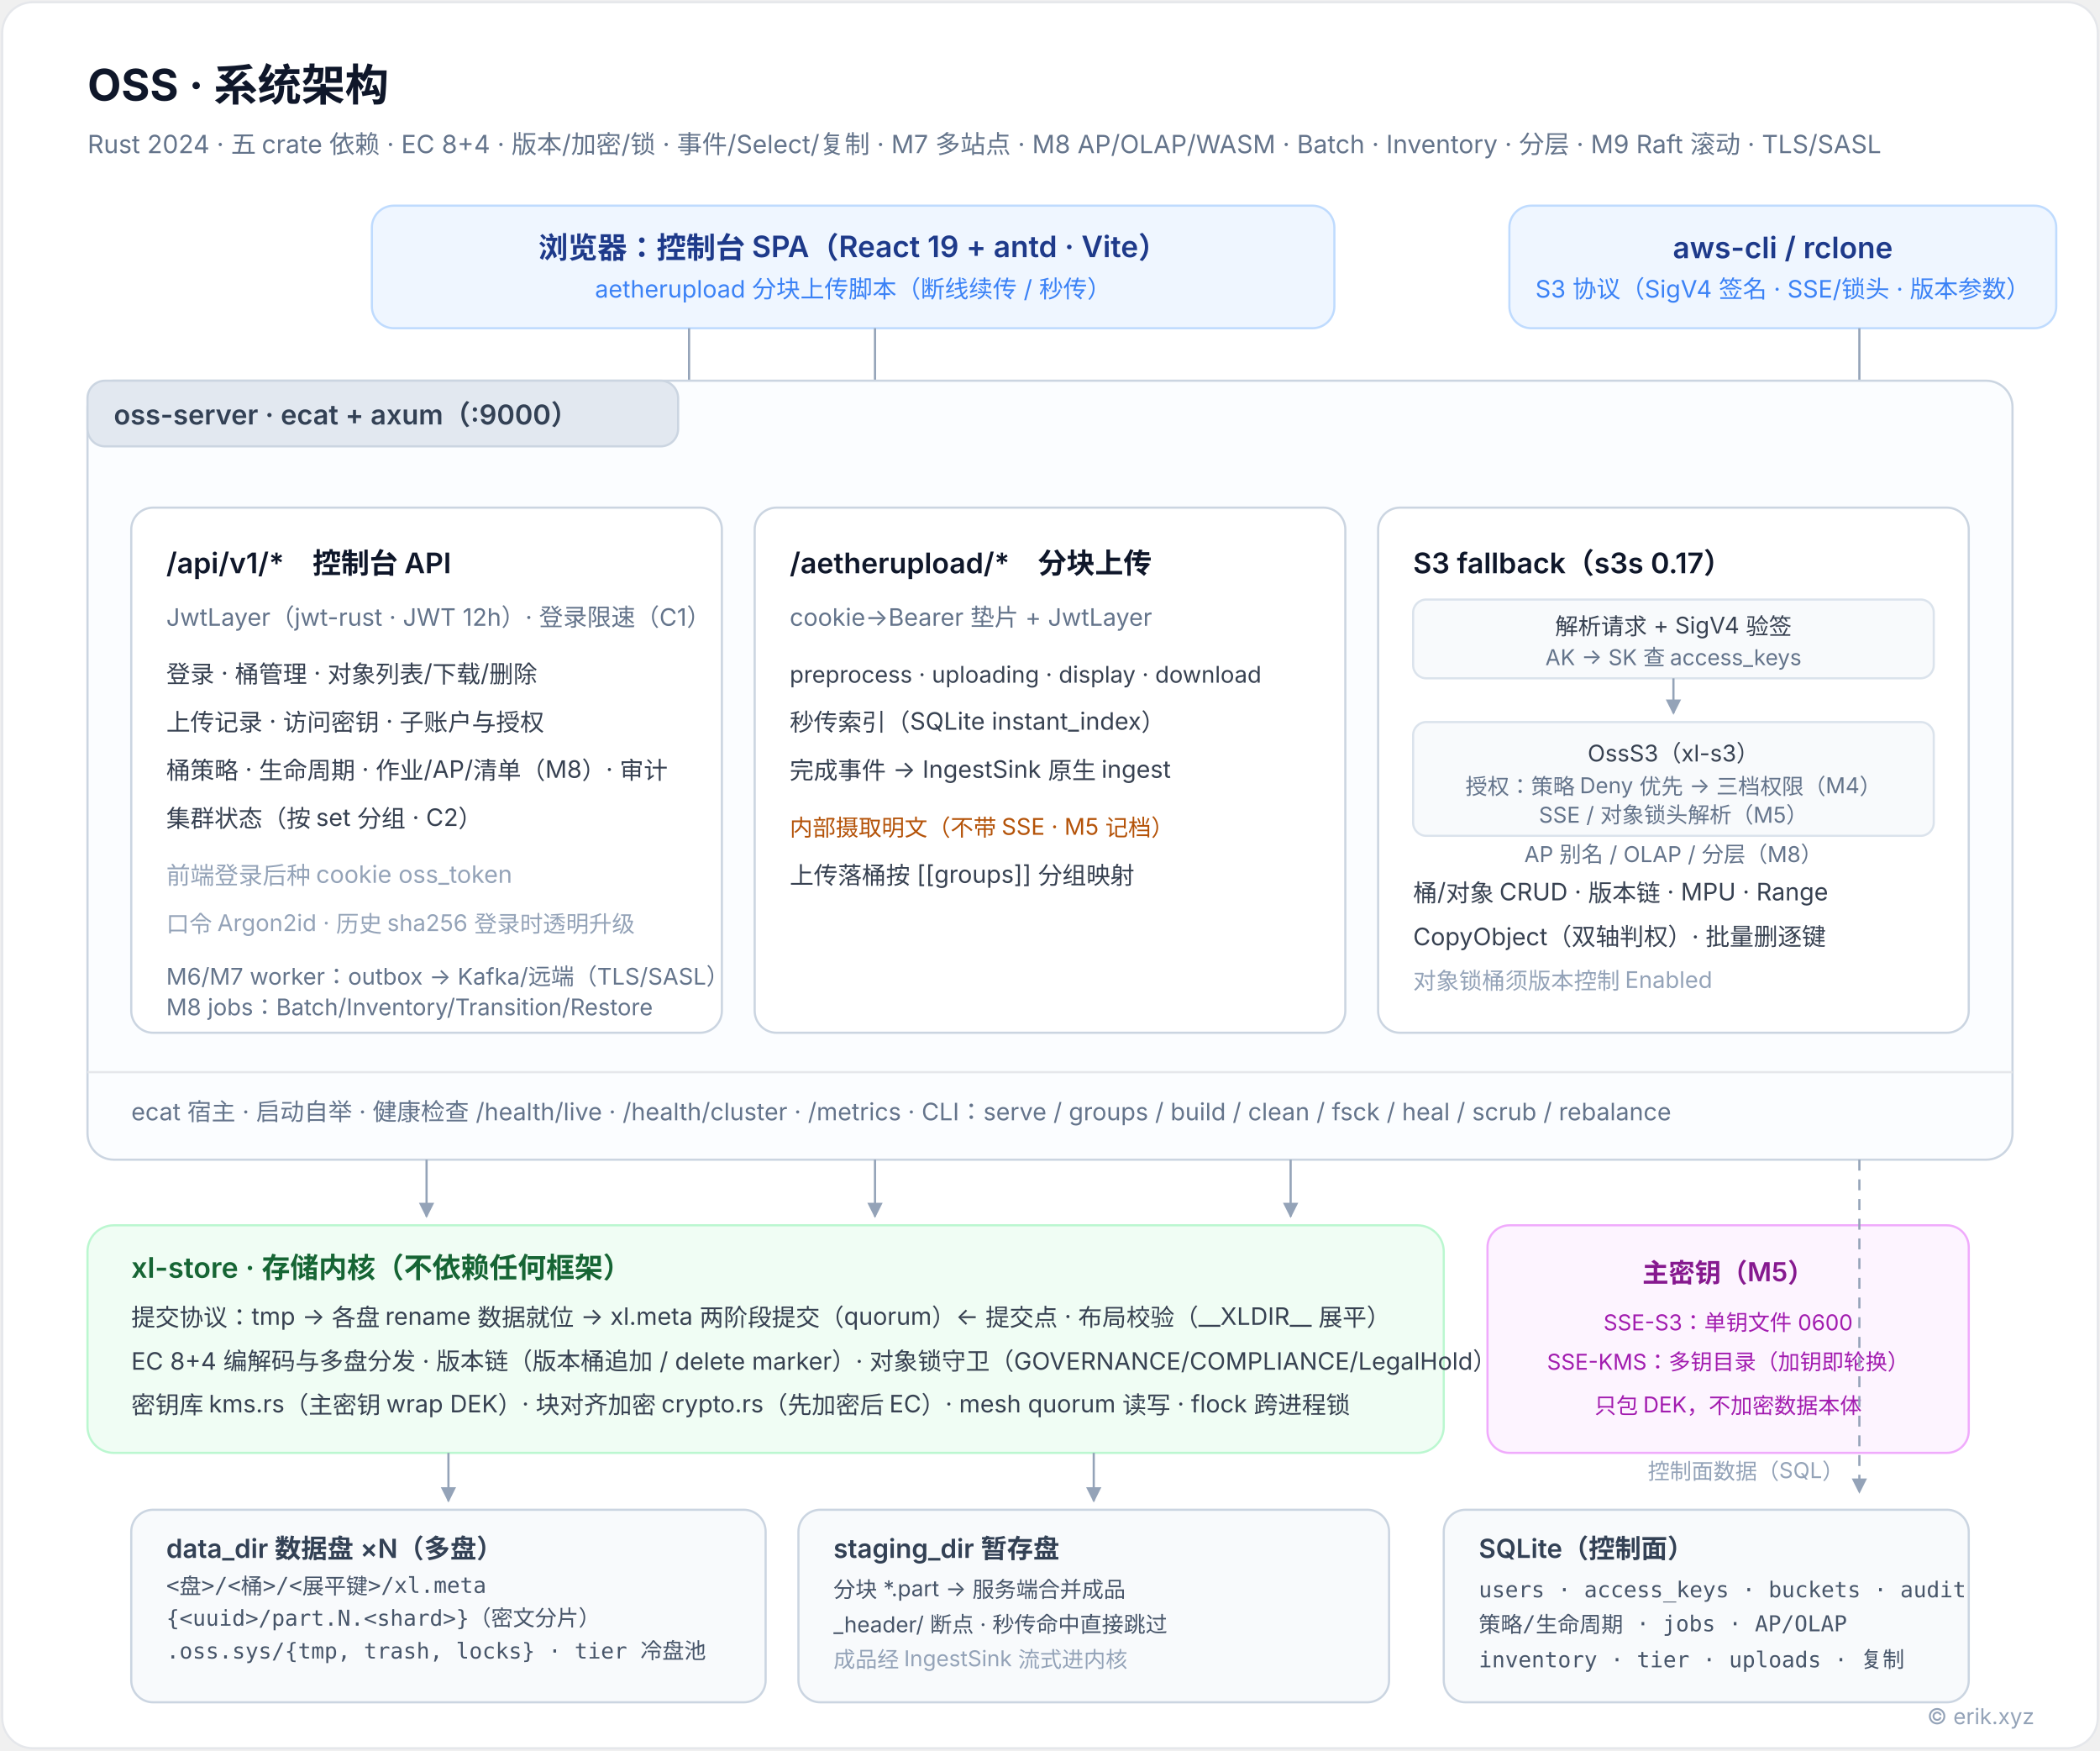
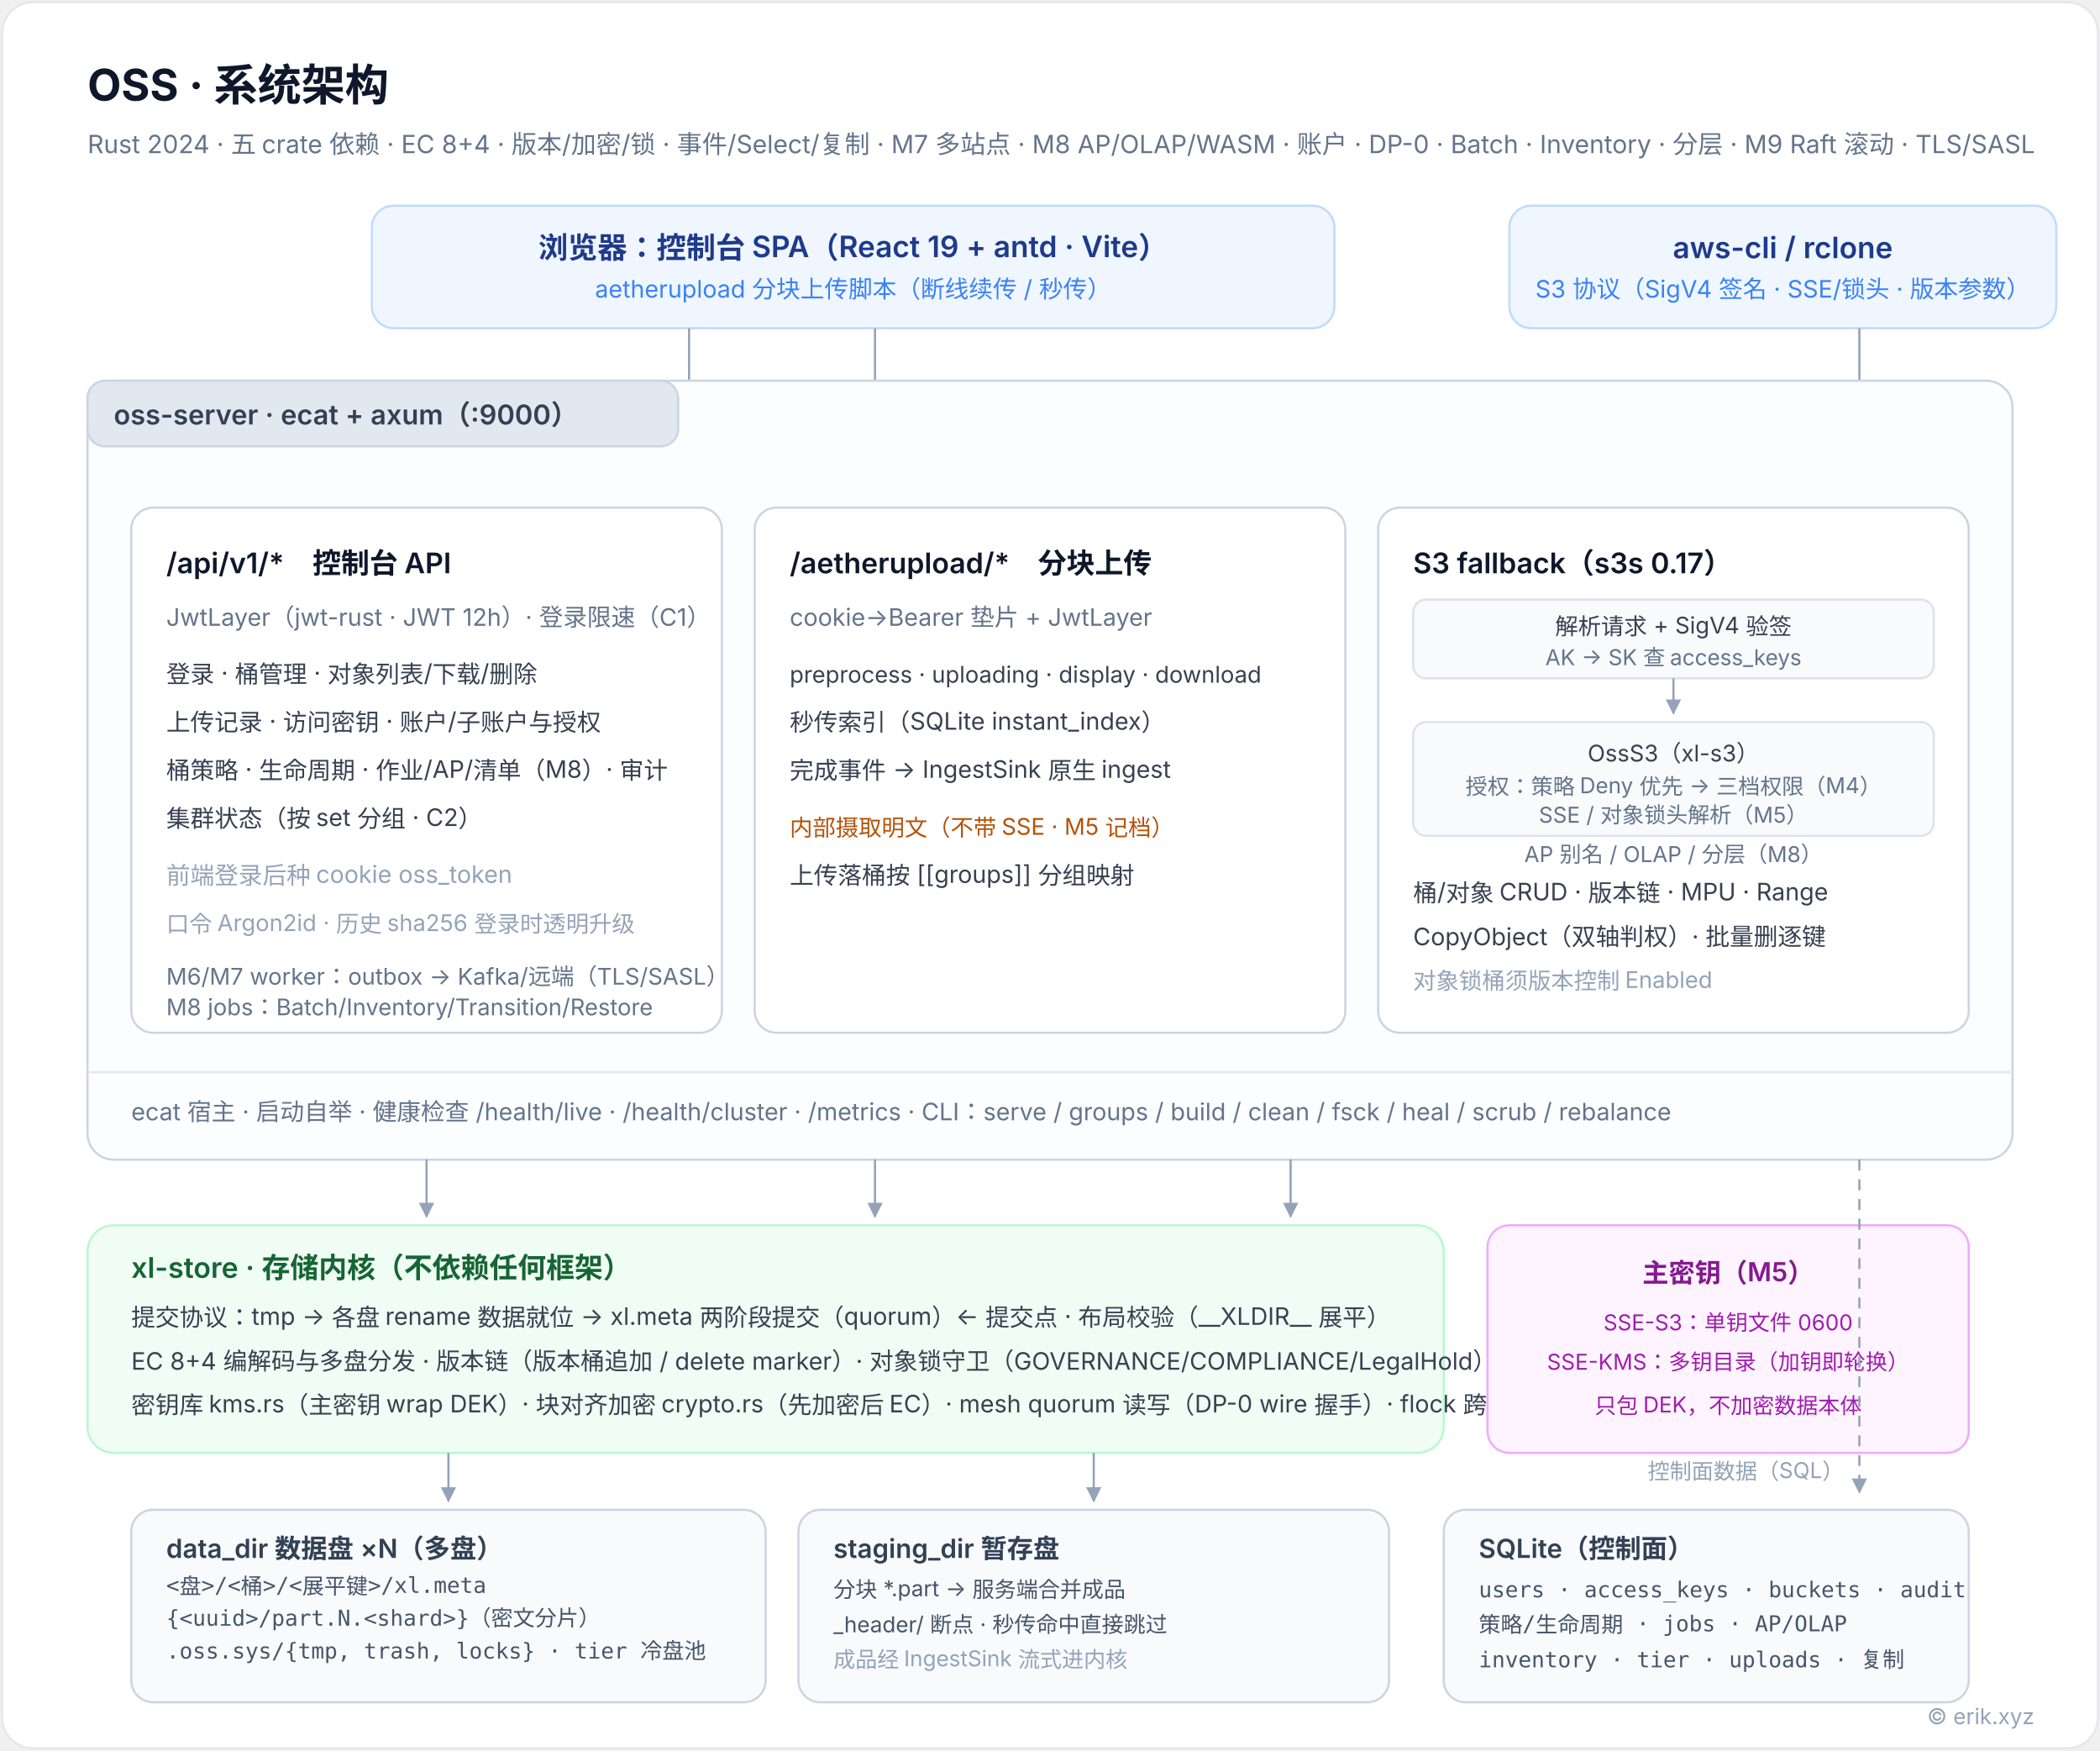
<svg xmlns="http://www.w3.org/2000/svg" viewBox="0 0 960 800" width="960" height="800" font-family="-apple-system, BlinkMacSystemFont, 'Segoe UI', 'Noto Sans SC', 'PingFang SC', 'Microsoft YaHei', sans-serif">
  <defs>
    <marker id="a" viewBox="0 0 10 10" refX="9" refY="5" markerWidth="7" markerHeight="7" orient="auto-start-reverse">
      <path d="M0,0 L10,5 L0,10 z" fill="#94a3b8" />
    </marker>
  </defs>
  <rect x="1" y="1" width="958" height="798" rx="14" fill="#ffffff" stroke="#e5e7eb" />
  <text x="40" y="46" font-size="20" font-weight="700" fill="#0f172a">OSS · 系统架构</text>
-   <text x="40" y="70" font-size="11.5" fill="#64748b">Rust 2024 · 五 crate 依赖 · EC 8+4 · 版本/加密/锁 · 事件/Select/复制 · M7 多站点 · M8 AP/OLAP/WASM · Batch · Inventory · 分层 · M9 Raft 滚动 · TLS/SASL</text>
+   <text x="40" y="70" font-size="11.5" fill="#64748b">Rust 2024 · 五 crate 依赖 · EC 8+4 · 版本/加密/锁 · 事件/Select/复制 · M7 多站点 · M8 AP/OLAP/WASM · 账户 · DP-0 · Batch · Inventory · 分层 · M9 Raft 滚动 · TLS/SASL</text>
  <rect x="690" y="94" width="250" height="56" rx="10" fill="#eff6ff" stroke="#bfdbfe" />
  <text x="815" y="118" font-size="13.5" font-weight="600" fill="#1e3a8a" text-anchor="middle">aws-cli / rclone</text>
  <text x="815" y="136" font-size="11" fill="#3b82f6" text-anchor="middle">S3 协议（SigV4 签名 · SSE/锁头 · 版本参数）</text>
  <rect x="170" y="94" width="440" height="56" rx="10" fill="#eff6ff" stroke="#bfdbfe" />
  <text x="390" y="118" font-size="13.5" font-weight="600" fill="#1e3a8a" text-anchor="middle">浏览器：控制台 SPA（React 19 + antd · Vite）</text>
  <text x="390" y="136" font-size="11" fill="#3b82f6" text-anchor="middle">aetherupload 分块上传脚本（断线续传 / 秒传）</text>
  <line x1="850" y1="150" x2="850" y2="228" stroke="#94a3b8" marker-end="url(#a)" />
  <line x1="315" y1="150" x2="315" y2="228" stroke="#94a3b8" marker-end="url(#a)" />
  <line x1="400" y1="150" x2="400" y2="228" stroke="#94a3b8" marker-end="url(#a)" />
  <rect x="40" y="174" width="880" height="356" rx="12" fill="#fbfdff" stroke="#cbd5e1" />
  <rect x="40" y="174" width="270" height="30" rx="8" fill="#e2e8f0" stroke="#cbd5e1" />
  <text x="52" y="194" font-size="12.5" font-weight="600" fill="#334155">oss-server · ecat + axum（:9000）</text>
  <rect x="60" y="232" width="270" height="240" rx="10" fill="#ffffff" stroke="#cbd5e1" />
  <text x="76" y="262" font-size="13" font-weight="600" fill="#0f172a">/api/v1/*　控制台 API</text>
  <text x="76" y="286" font-size="11" fill="#64748b">JwtLayer（jwt-rust · JWT 12h）· 登录限速（C1）</text>
  <text x="76" y="312" font-size="11" fill="#374151">登录 · 桶管理 · 对象列表/下载/删除</text>
-   <text x="76" y="334" font-size="11" fill="#374151">上传记录 · 访问密钥 · 子账户与授权</text>
+   <text x="76" y="334" font-size="11" fill="#374151">上传记录 · 访问密钥 · 账户/子账户与授权</text>
  <text x="76" y="356" font-size="11" fill="#374151">桶策略 · 生命周期 · 作业/AP/清单（M8）· 审计</text>
  <text x="76" y="378" font-size="11" fill="#374151">集群状态（按 set 分组 · C2）</text>
  <text x="76" y="404" font-size="11" fill="#94a3b8">前端登录后种 cookie oss_token</text>
  <text x="76" y="426" font-size="10.5" fill="#94a3b8">口令 Argon2id · 历史 sha256 登录时透明升级</text>
  <text x="76" y="450" font-size="10.5" fill="#64748b">M6/M7 worker：outbox → Kafka/远端（TLS/SASL）</text>
  <text x="76" y="464" font-size="10.5" fill="#64748b">M8 jobs：Batch/Inventory/Transition/Restore</text>
  <rect x="345" y="232" width="270" height="240" rx="10" fill="#ffffff" stroke="#cbd5e1" />
  <text x="361" y="262" font-size="13" font-weight="600" fill="#0f172a">/aetherupload/*　分块上传</text>
  <text x="361" y="286" font-size="11" fill="#64748b">cookie→Bearer 垫片 + JwtLayer</text>
  <text x="361" y="312" font-size="10.5" fill="#374151">preprocess · uploading · display · download</text>
  <text x="361" y="334" font-size="11" fill="#374151">秒传索引（SQLite instant_index）</text>
  <text x="361" y="356" font-size="11" fill="#374151">完成事件 → IngestSink 原生 ingest</text>
  <text x="361" y="382" font-size="10.5" fill="#b45309">内部摄取明文（不带 SSE · M5 记档）</text>
  <text x="361" y="404" font-size="11" fill="#374151">上传落桶按 [[groups]] 分组映射</text>
  <rect x="630" y="232" width="270" height="240" rx="10" fill="#ffffff" stroke="#cbd5e1" />
  <text x="646" y="262" font-size="13" font-weight="600" fill="#0f172a">S3 fallback（s3s 0.17）</text>
  <rect x="646" y="274" width="238" height="36" rx="6" fill="#f8fafc" stroke="#dbe3ec" />
  <text x="765" y="290" font-size="10.5" fill="#374151" text-anchor="middle">解析请求 + SigV4 验签</text>
  <text x="765" y="304" font-size="10" fill="#64748b" text-anchor="middle">AK → SK 查 access_keys</text>
  <line x1="765" y1="310" x2="765" y2="326" stroke="#94a3b8" marker-end="url(#a)" />
  <rect x="646" y="330" width="238" height="52" rx="6" fill="#f8fafc" stroke="#dbe3ec" />
  <text x="765" y="348" font-size="10.5" fill="#374151" text-anchor="middle">OssS3（xl-s3）</text>
  <text x="765" y="363" font-size="10" fill="#64748b" text-anchor="middle">授权：策略 Deny 优先 → 三档权限（M4）</text>
  <text x="765" y="376" font-size="10" fill="#64748b" text-anchor="middle">SSE / 对象锁头解析（M5）</text>
  <text x="765" y="394" font-size="10" fill="#64748b" text-anchor="middle">AP 别名 / OLAP / 分层（M8）</text>
  <text x="646" y="412" font-size="11" fill="#374151">桶/对象 CRUD · 版本链 · MPU · Range</text>
  <text x="646" y="432" font-size="11" fill="#374151">CopyObject（双轴判权）· 批量删逐键</text>
  <text x="646" y="452" font-size="10.5" fill="#94a3b8">对象锁桶须版本控制 Enabled</text>
  <line x1="40" y1="490" x2="920" y2="490" stroke="#e5e7eb" />
  <text x="60" y="512" font-size="11" fill="#64748b">ecat 宿主 · 启动自举 · 健康检查 /health/live · /health/cluster · /metrics · CLI：serve / groups / build / clean / fsck / heal / scrub / rebalance</text>
  <line x1="195" y1="530" x2="195" y2="556" stroke="#94a3b8" marker-end="url(#a)" />
  <line x1="400" y1="530" x2="400" y2="556" stroke="#94a3b8" marker-end="url(#a)" />
  <line x1="590" y1="530" x2="590" y2="556" stroke="#94a3b8" marker-end="url(#a)" />
  <rect x="40" y="560" width="620" height="104" rx="12" fill="#f0fdf4" stroke="#bbf7d0" />
  <text x="60" y="584" font-size="13" font-weight="600" fill="#166534">xl-store · 存储内核（不依赖任何框架）</text>
  <text x="60" y="606" font-size="11" fill="#374151">提交协议：tmp → 各盘 rename 数据就位 → xl.meta 两阶段提交（quorum）← 提交点 · 布局校验（__XLDIR__ 展平）</text>
  <text x="60" y="626" font-size="11" fill="#374151">EC 8+4 编解码与多盘分发 · 版本链（版本桶追加 / delete marker）· 对象锁守卫（GOVERNANCE/COMPLIANCE/LegalHold） · 复制状态（M6）</text>
-   <text x="60" y="646" font-size="11" fill="#374151">密钥库 kms.rs（主密钥 wrap DEK）· 块对齐加密 crypto.rs（先加密后 EC）· mesh quorum 读写 · flock 跨进程锁</text>
+   <text x="60" y="646" font-size="11" fill="#374151">密钥库 kms.rs（主密钥 wrap DEK）· 块对齐加密 crypto.rs（先加密后 EC）· mesh quorum 读写（DP-0 wire 握手）· flock 跨进程锁</text>
  <rect x="680" y="560" width="220" height="104" rx="10" fill="#fdf4ff" stroke="#f0abfc" />
  <text x="790" y="586" font-size="12" font-weight="600" fill="#86198f" text-anchor="middle">主密钥（M5）</text>
  <text x="790" y="608" font-size="10" fill="#a21caf" text-anchor="middle">SSE-S3：单钥文件 0600</text>
  <text x="790" y="626" font-size="10" fill="#a21caf" text-anchor="middle">SSE-KMS：多钥目录（加钥即轮换）</text>
  <text x="790" y="646" font-size="10" fill="#a21caf" text-anchor="middle">只包 DEK，不加密数据本体</text>
  <line x1="850" y1="530" x2="850" y2="682" stroke="#94a3b8" stroke-dasharray="5 4" marker-end="url(#a)" />
  <text x="843" y="676" font-size="10" fill="#94a3b8" text-anchor="end">控制面数据（SQL）</text>
  <line x1="205" y1="664" x2="205" y2="686" stroke="#94a3b8" marker-end="url(#a)" />
  <line x1="500" y1="664" x2="500" y2="686" stroke="#94a3b8" marker-end="url(#a)" />
  <rect x="60" y="690" width="290" height="88" rx="10" fill="#f8fafc" stroke="#cbd5e1" />
  <text x="76" y="712" font-size="12" font-weight="600" fill="#334155">data_dir 数据盘 ×N（多盘）</text>
  <text x="76" y="728" font-size="10" fill="#475569" font-family="ui-monospace, SFMono-Regular, Menlo, monospace">&lt;盘&gt;/&lt;桶&gt;/&lt;展平键&gt;/xl.meta</text>
  <text x="76" y="743" font-size="10" fill="#475569" font-family="ui-monospace, SFMono-Regular, Menlo, monospace">{&lt;uuid&gt;/part.N.&lt;shard&gt;}（密文分片）</text>
  <text x="76" y="758" font-size="10" fill="#475569" font-family="ui-monospace, SFMono-Regular, Menlo, monospace">.oss.sys/{tmp, trash, locks} · tier 冷盘池</text>
  <rect x="365" y="690" width="270" height="88" rx="10" fill="#f8fafc" stroke="#cbd5e1" />
  <text x="381" y="712" font-size="12" font-weight="600" fill="#334155">staging_dir 暂存盘</text>
  <text x="381" y="730" font-size="10" fill="#475569">分块 *.part → 服务端合并成品</text>
  <text x="381" y="746" font-size="10" fill="#475569">_header/ 断点 · 秒传命中直接跳过</text>
  <text x="381" y="762" font-size="10" fill="#94a3b8">成品经 IngestSink 流式进内核</text>
  <rect x="660" y="690" width="240" height="88" rx="10" fill="#f8fafc" stroke="#cbd5e1" />
  <text x="676" y="712" font-size="12" font-weight="600" fill="#334155">SQLite（控制面）</text>
  <text x="676" y="730" font-size="10" fill="#475569" font-family="ui-monospace, SFMono-Regular, Menlo, monospace">users · access_keys · buckets · audit</text>
  <text x="676" y="746" font-size="10" fill="#475569" font-family="ui-monospace, SFMono-Regular, Menlo, monospace">策略/生命周期 · jobs · AP/OLAP</text>
  <text x="676" y="762" font-size="10" fill="#475569" font-family="ui-monospace, SFMono-Regular, Menlo, monospace">inventory · tier · uploads · 复制</text>
  <text x="930" y="788" font-size="10" fill="#94a3b8" text-anchor="end">© erik.xyz</text>
</svg>
